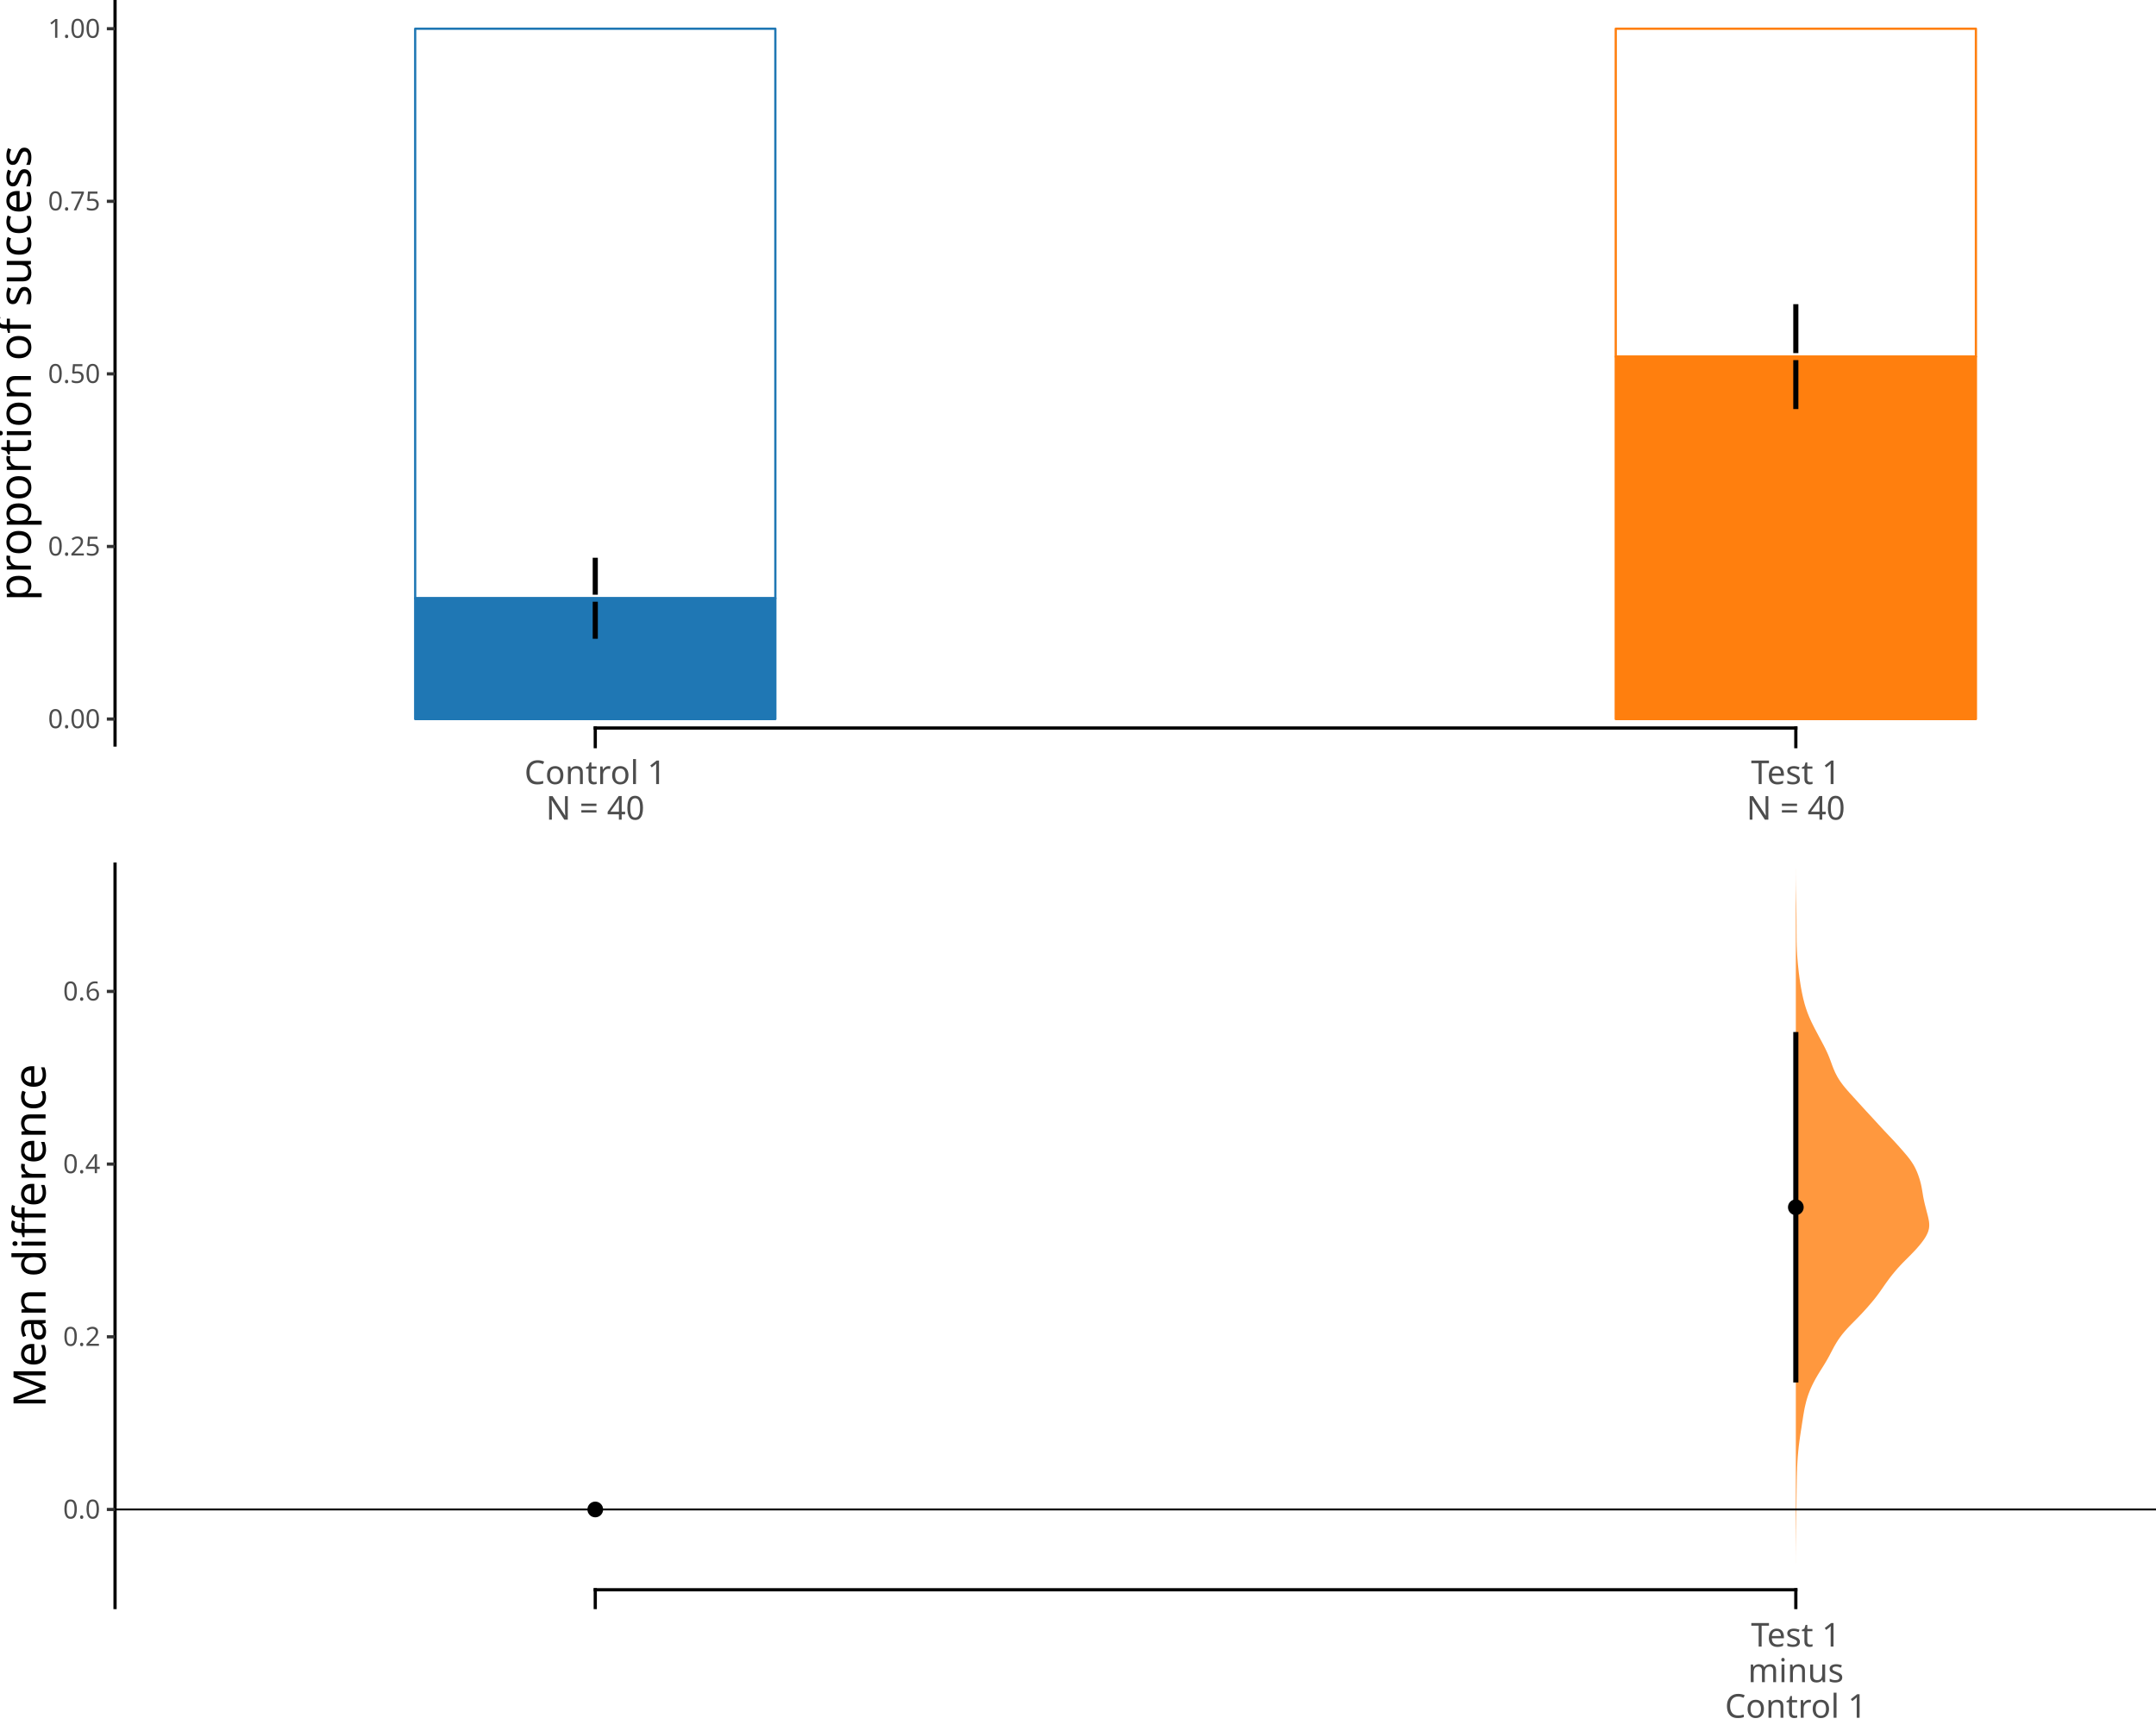
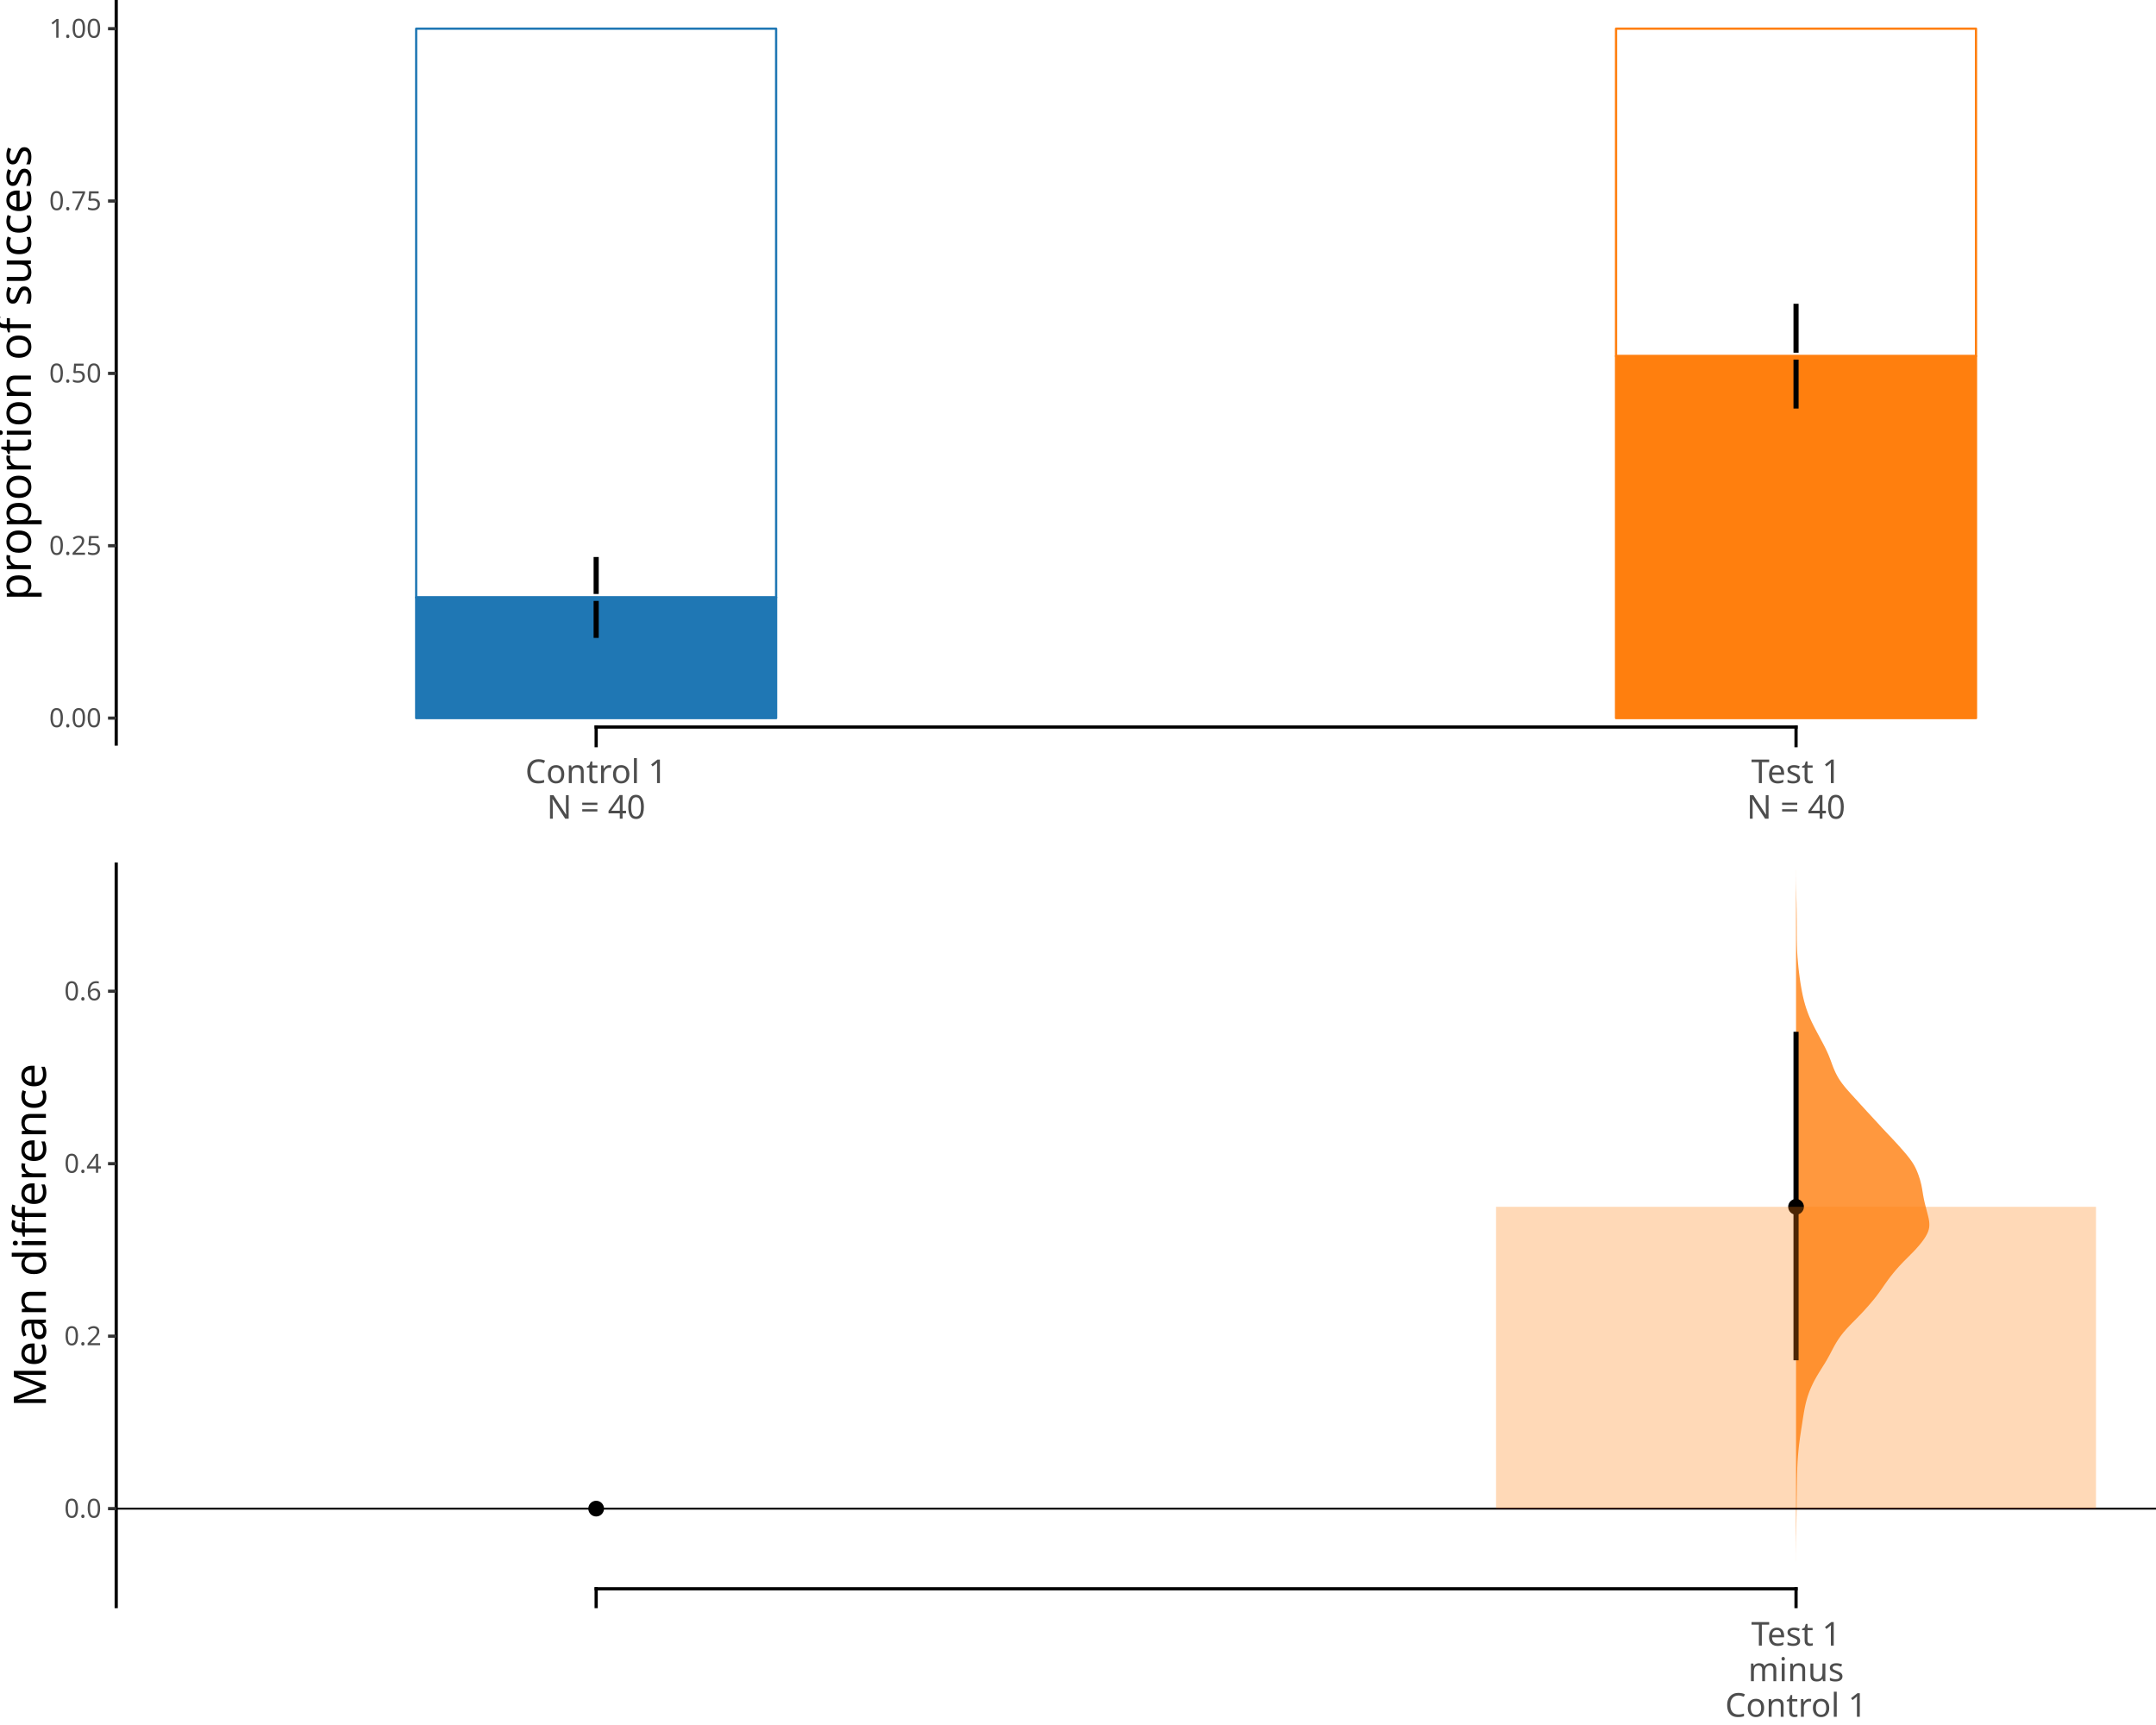
<svg xmlns="http://www.w3.org/2000/svg" class="svglite" data-engine-version="2.0" width="720.00pt" height="576.00pt" viewBox="0 0 720.00 576.00">
  <defs>
    <style type="text/css">
    .svglite line, .svglite polyline, .svglite polygon, .svglite path, .svglite rect, .svglite circle {
      fill: none;
      stroke: #000000;
      stroke-linecap: round;
      stroke-linejoin: round;
      stroke-miterlimit: 10.00;
    }
  </style>
  </defs>
  <rect width="100%" height="100%" style="stroke: none; fill: #FFFFFF;" />
  <defs>
    <clipPath id="cpMC4wMHw3MjAuMDB8MC4wMHw1NzYuMDA=">
      <rect x="0.00" y="0.00" width="720.00" height="576.00" />
    </clipPath>
  </defs>
  <g clip-path="url(#cpMC4wMHw3MjAuMDB8MC4wMHw1NzYuMDA=)">
</g>
  <defs>
    <clipPath id="cpMC4wMHw3MjAuMDB8MC4wMHwyODguMDA=">
-       <rect x="0.00" y="0.00" width="720.00" height="288.00" />
+       <rect x="0" y="0.00" width="720.00" height="288.00" />
    </clipPath>
  </defs>
  <g clip-path="url(#cpMC4wMHw3MjAuMDB8MC4wMHwyODguMDA=)">
-     <rect x="0.00" y="0.00" width="720.00" height="288.00" style="stroke-width: 1.07; stroke: #FFFFFF; fill: #FFFFFF;" />
+     <rect x="0" y="0.00" width="720.00" height="288.00" style="stroke-width: 1.07; stroke: #FFFFFF; fill: #FFFFFF;" />
  </g>
  <g clip-path="url(#cpMC4wMHw3MjAuMDB8MC4wMHw1NzYuMDA=)">
-     <rect x="38.42" y="0.00" width="681.58" height="249.32" style="stroke-width: 1.07; stroke: none; fill: #FFFFFF;" />
-     <polygon points="138.65,9.59 258.93,9.59 258.93,199.76 138.65,199.76 " style="stroke-width: 0.75; stroke: #1F77B4; fill: #FFFFFF;" />
-     <polygon points="539.58,9.59 659.86,9.59 659.86,119.08 539.58,119.08 " style="stroke-width: 0.75; stroke: #FF7F0E; fill: #FFFFFF;" />
-     <polygon points="138.65,199.76 258.93,199.76 258.93,240.10 138.65,240.10 " style="stroke-width: 0.75; stroke: #1F77B4; fill: #1F77B4;" />
-     <polygon points="539.58,119.08 659.86,119.08 659.86,240.10 539.58,240.10 " style="stroke-width: 0.75; stroke: #FF7F0E; fill: #FF7F0E;" />
-     <line x1="198.79" y1="197.74" x2="198.79" y2="187.09" style="stroke-width: 1.71; stroke-linecap: square;" />
-     <line x1="599.72" y1="117.06" x2="599.72" y2="102.43" style="stroke-width: 1.71; stroke-linecap: square;" />
-     <line x1="198.79" y1="201.78" x2="198.79" y2="212.43" style="stroke-width: 1.71; stroke-linecap: square;" />
-     <line x1="599.72" y1="121.10" x2="599.72" y2="135.73" style="stroke-width: 1.71; stroke-linecap: square;" />
-     <line x1="198.79" y1="243.09" x2="599.72" y2="243.09" style="stroke-width: 1.07; stroke-linecap: square;" />
-     <line x1="198.79" y1="243.09" x2="198.79" y2="249.32" style="stroke-width: 1.07; stroke-linecap: square;" />
-     <line x1="599.72" y1="243.09" x2="599.72" y2="249.32" style="stroke-width: 1.07; stroke-linecap: square;" />
-     <polyline points="38.42,249.32 38.42,0.00 " style="stroke-width: 1.07; stroke-linecap: butt;" />
-     <text x="33.49" y="243.13" text-anchor="end" style="font-size: 8.80px; fill: #4D4D4D; font-family: sans;" textLength="17.13px" lengthAdjust="spacingAndGlyphs">0.00</text>
-     <text x="33.49" y="185.50" text-anchor="end" style="font-size: 8.80px; fill: #4D4D4D; font-family: sans;" textLength="17.13px" lengthAdjust="spacingAndGlyphs">0.25</text>
-     <text x="33.49" y="127.87" text-anchor="end" style="font-size: 8.80px; fill: #4D4D4D; font-family: sans;" textLength="17.13px" lengthAdjust="spacingAndGlyphs">0.50</text>
-     <text x="33.49" y="70.24" text-anchor="end" style="font-size: 8.80px; fill: #4D4D4D; font-family: sans;" textLength="17.13px" lengthAdjust="spacingAndGlyphs">0.75</text>
-     <text x="33.49" y="12.62" text-anchor="end" style="font-size: 8.80px; fill: #4D4D4D; font-family: sans;" textLength="17.13px" lengthAdjust="spacingAndGlyphs">1.00</text>
-     <polyline points="35.68,240.10 38.42,240.10 " style="stroke-width: 1.07; stroke: #333333; stroke-linecap: butt;" />
-     <polyline points="35.68,182.47 38.42,182.47 " style="stroke-width: 1.07; stroke: #333333; stroke-linecap: butt;" />
-     <polyline points="35.68,124.84 38.42,124.84 " style="stroke-width: 1.07; stroke: #333333; stroke-linecap: butt;" />
-     <polyline points="35.68,67.22 38.42,67.22 " style="stroke-width: 1.07; stroke: #333333; stroke-linecap: butt;" />
-     <polyline points="35.68,9.59 38.42,9.59 " style="stroke-width: 1.07; stroke: #333333; stroke-linecap: butt;" />
-     <text x="198.79" y="261.82" text-anchor="middle" style="font-size: 11.00px; fill: #4D4D4D; font-family: sans;" textLength="44.64px" lengthAdjust="spacingAndGlyphs">Control 1</text>
-     <text x="198.79" y="273.70" text-anchor="middle" style="font-size: 11.00px; fill: #4D4D4D; font-family: sans;" textLength="32.72px" lengthAdjust="spacingAndGlyphs">N = 40</text>
-     <text x="599.72" y="261.82" text-anchor="middle" style="font-size: 11.00px; fill: #4D4D4D; font-family: sans;" textLength="30.57px" lengthAdjust="spacingAndGlyphs">Test 1</text>
-     <text x="599.72" y="273.70" text-anchor="middle" style="font-size: 11.00px; fill: #4D4D4D; font-family: sans;" textLength="32.72px" lengthAdjust="spacingAndGlyphs">N = 40</text>
-     <text transform="translate(10.32,124.66) rotate(-90)" text-anchor="middle" style="font-size: 15.00px; font-family: sans;" textLength="142.61px" lengthAdjust="spacingAndGlyphs">proportion of success</text>
+     <rect x="38.81" y="-0" width="681.19" height="248.99" style="stroke-width: 1.07; stroke: none; fill: #FFFFFF;" />
+     <polygon points="138.98,9.58 259.19,9.58 259.19,199.50 138.98,199.50 " style="stroke-width: 0.75; stroke: #1F77B4; fill: #FFFFFF;" />
+     <polygon points="539.68,9.58 659.89,9.58 659.89,118.92 539.68,118.92 " style="stroke-width: 0.75; stroke: #FF7F0E; fill: #FFFFFF;" />
+     <polygon points="138.98,199.50 259.19,199.50 259.19,239.78 138.98,239.78 " style="stroke-width: 0.75; stroke: #1F77B4; fill: #1F77B4;" />
+     <polygon points="539.68,118.92 659.89,118.92 659.89,239.78 539.68,239.78 " style="stroke-width: 0.75; stroke: #FF7F0E; fill: #FF7F0E;" />
+     <line x1="199.09" y1="197.48" x2="199.09" y2="186.84" style="stroke-width: 1.71; stroke-linecap: square;" />
+     <line x1="599.79" y1="116.91" x2="599.79" y2="102.29" style="stroke-width: 1.71; stroke-linecap: square;" />
+     <line x1="199.09" y1="201.51" x2="199.09" y2="212.15" style="stroke-width: 1.71; stroke-linecap: square;" />
+     <line x1="599.79" y1="120.94" x2="599.79" y2="135.56" style="stroke-width: 1.71; stroke-linecap: square;" />
+     <line x1="199.09" y1="242.77" x2="599.79" y2="242.77" style="stroke-width: 1.07; stroke-linecap: square;" />
+     <line x1="199.09" y1="242.77" x2="199.09" y2="248.99" style="stroke-width: 1.07; stroke-linecap: square;" />
+     <line x1="599.79" y1="242.77" x2="599.79" y2="248.99" style="stroke-width: 1.07; stroke-linecap: square;" />
+     <polyline points="38.81,248.99 38.81,0.00 " style="stroke-width: 1.07; stroke-linecap: butt;" />
+     <text x="33.88" y="242.81" text-anchor="end" style="font-size: 8.80px; fill: #4D4D4D; font-family: sans;" textLength="17.13px" lengthAdjust="spacingAndGlyphs">0.00</text>
+     <text x="33.88" y="185.26" text-anchor="end" style="font-size: 8.80px; fill: #4D4D4D; font-family: sans;" textLength="17.13px" lengthAdjust="spacingAndGlyphs">0.25</text>
+     <text x="33.88" y="127.71" text-anchor="end" style="font-size: 8.80px; fill: #4D4D4D; font-family: sans;" textLength="17.13px" lengthAdjust="spacingAndGlyphs">0.50</text>
+     <text x="33.88" y="70.16" text-anchor="end" style="font-size: 8.80px; fill: #4D4D4D; font-family: sans;" textLength="17.13px" lengthAdjust="spacingAndGlyphs">0.75</text>
+     <text x="33.88" y="12.60" text-anchor="end" style="font-size: 8.80px; fill: #4D4D4D; font-family: sans;" textLength="17.13px" lengthAdjust="spacingAndGlyphs">1.00</text>
+     <polyline points="36.07,239.78 38.81,239.78 " style="stroke-width: 1.07; stroke: #333333; stroke-linecap: butt;" />
+     <polyline points="36.07,182.23 38.81,182.23 " style="stroke-width: 1.07; stroke: #333333; stroke-linecap: butt;" />
+     <polyline points="36.07,124.68 38.81,124.68 " style="stroke-width: 1.07; stroke: #333333; stroke-linecap: butt;" />
+     <polyline points="36.07,67.13 38.81,67.13 " style="stroke-width: 1.07; stroke: #333333; stroke-linecap: butt;" />
+     <polyline points="36.07,9.58 38.81,9.58 " style="stroke-width: 1.07; stroke: #333333; stroke-linecap: butt;" />
+     <text x="199.09" y="261.49" text-anchor="middle" style="font-size: 11.00px; fill: #4D4D4D; font-family: sans;" textLength="44.64px" lengthAdjust="spacingAndGlyphs">Control 1</text>
+     <text x="199.09" y="273.37" text-anchor="middle" style="font-size: 11.00px; fill: #4D4D4D; font-family: sans;" textLength="32.72px" lengthAdjust="spacingAndGlyphs">N = 40</text>
+     <text x="599.79" y="261.49" text-anchor="middle" style="font-size: 11.00px; fill: #4D4D4D; font-family: sans;" textLength="30.57px" lengthAdjust="spacingAndGlyphs">Test 1</text>
+     <text x="599.79" y="273.37" text-anchor="middle" style="font-size: 11.00px; fill: #4D4D4D; font-family: sans;" textLength="32.72px" lengthAdjust="spacingAndGlyphs">N = 40</text>
+     <text transform="translate(10.32,124.50) rotate(-90)" text-anchor="middle" style="font-size: 15.00px; font-family: sans;" textLength="142.61px" lengthAdjust="spacingAndGlyphs">proportion of success</text>
  </g>
  <defs>
    <clipPath id="cpMC4wMHw3MjAuMDB8Mjg4LjAwfDU3Ni4wMA==">
      <rect x="0" y="288.00" width="720.00" height="288.00" />
    </clipPath>
  </defs>
  <g clip-path="url(#cpMC4wMHw3MjAuMDB8Mjg4LjAwfDU3Ni4wMA==)">
    <rect x="0" y="288.00" width="720.00" height="288.00" style="stroke-width: 1.07; stroke: #FFFFFF; fill: #FFFFFF;" />
  </g>
  <g clip-path="url(#cpMC4wMHw3MjAuMDB8MC4wMHw1NzYuMDA=)">
</g>
  <defs>
-     <clipPath id="cpMzguNDJ8NzIwLjAwfDI4OC4wMHw1MzcuMzI=">
-       <rect x="38.42" y="288.00" width="681.58" height="249.32" />
+     <clipPath id="cpMzguODF8NzIwLjAwfDI4OC4wMHw1MzYuOTk=">
+       <rect x="38.81" y="288.00" width="681.19" height="248.99" />
    </clipPath>
  </defs>
-   <g clip-path="url(#cpMzguNDJ8NzIwLjAwfDI4OC4wMHw1MzcuMzI=)">
-     <rect x="38.42" y="288.00" width="681.58" height="249.32" style="stroke-width: 1.07; stroke: none; fill: #FFFFFF;" />
-     <polygon points="599.72,525.45 599.72,524.98 599.72,524.52 599.72,524.05 599.72,523.59 599.72,523.12 599.72,522.66 599.72,522.19 599.73,521.73 599.73,521.26 599.73,520.80 599.73,520.33 599.73,519.87 599.73,519.41 599.74,518.94 599.74,518.48 599.74,518.01 599.75,517.55 599.75,517.08 599.75,516.62 599.76,516.15 599.76,515.69 599.77,515.22 599.77,514.76 599.78,514.29 599.78,513.83 599.79,513.36 599.79,512.90 599.80,512.44 599.80,511.97 599.81,511.51 599.81,511.04 599.82,510.58 599.83,510.11 599.83,509.65 599.84,509.18 599.84,508.72 599.85,508.25 599.85,507.79 599.86,507.32 599.87,506.86 599.87,506.39 599.88,505.93 599.88,505.47 599.89,505.00 599.89,504.54 599.90,504.07 599.91,503.61 599.91,503.14 599.92,502.68 599.92,502.21 599.93,501.75 599.94,501.28 599.94,500.82 599.95,500.35 599.95,499.89 599.96,499.42 599.96,498.96 599.97,498.50 599.98,498.03 599.98,497.57 599.99,497.10 600.00,496.64 600.00,496.17 600.01,495.71 600.02,495.24 600.03,494.78 600.03,494.31 600.04,493.85 600.05,493.38 600.06,492.92 600.08,492.45 600.09,491.99 600.10,491.53 600.12,491.06 600.14,490.60 600.15,490.13 600.17,489.67 600.20,489.20 600.22,488.74 600.25,488.27 600.27,487.81 600.31,487.34 600.34,486.88 600.37,486.41 600.41,485.95 600.45,485.48 600.49,485.02 600.53,484.56 600.58,484.09 600.63,483.63 600.68,483.16 600.73,482.70 600.79,482.23 600.85,481.77 600.91,481.30 600.97,480.84 601.04,480.37 601.10,479.91 601.17,479.44 601.24,478.98 601.31,478.51 601.38,478.05 601.45,477.59 601.53,477.12 601.60,476.66 601.67,476.19 601.74,475.73 601.81,475.26 601.88,474.80 601.96,474.33 602.03,473.87 602.10,473.40 602.17,472.94 602.25,472.47 602.33,472.01 602.41,471.54 602.49,471.08 602.58,470.62 602.67,470.15 602.77,469.69 602.88,469.22 602.99,468.76 603.10,468.29 603.22,467.83 603.35,467.36 603.49,466.90 603.64,466.43 603.79,465.97 603.95,465.50 604.13,465.04 604.31,464.57 604.49,464.11 604.69,463.64 604.90,463.18 605.11,462.72 605.34,462.25 605.57,461.79 605.81,461.32 606.06,460.86 606.31,460.39 606.58,459.93 606.85,459.46 607.12,459.00 607.41,458.53 607.69,458.07 607.98,457.60 608.28,457.14 608.57,456.67 608.86,456.21 609.15,455.75 609.43,455.28 609.71,454.82 609.99,454.35 610.25,453.89 610.51,453.42 610.77,452.96 611.02,452.49 611.26,452.03 611.50,451.56 611.75,451.10 611.99,450.63 612.24,450.17 612.49,449.70 612.75,449.24 613.02,448.78 613.30,448.31 613.59,447.85 613.89,447.38 614.21,446.92 614.54,446.45 614.89,445.99 615.25,445.52 615.63,445.06 616.02,444.59 616.43,444.13 616.85,443.66 617.28,443.20 617.72,442.73 618.17,442.27 618.63,441.81 619.09,441.34 619.55,440.88 620.00,440.41 620.46,439.95 620.91,439.48 621.35,439.02 621.79,438.55 622.22,438.09 622.65,437.62 623.07,437.16 623.49,436.69 623.89,436.23 624.30,435.76 624.70,435.30 625.09,434.84 625.48,434.37 625.86,433.91 626.23,433.44 626.59,432.98 626.94,432.51 627.29,432.05 627.63,431.58 627.96,431.12 628.28,430.65 628.61,430.19 628.93,429.72 629.25,429.26 629.58,428.79 629.90,428.33 630.24,427.87 630.58,427.40 630.92,426.94 631.28,426.47 631.64,426.01 632.01,425.54 632.39,425.08 632.78,424.61 633.17,424.15 633.58,423.68 633.99,423.22 634.42,422.75 634.85,422.29 635.29,421.82 635.75,421.36 636.20,420.90 636.67,420.43 637.13,419.97 637.60,419.50 638.06,419.04 638.51,418.57 638.96,418.11 639.40,417.64 639.83,417.18 640.25,416.71 640.65,416.25 641.05,415.78 641.42,415.32 641.79,414.85 642.14,414.39 642.47,413.93 642.78,413.46 643.07,413.00 643.33,412.53 643.56,412.07 643.77,411.60 643.94,411.14 644.07,410.67 644.18,410.21 644.24,409.74 644.27,409.28 644.27,408.81 644.24,408.35 644.19,407.88 644.11,407.42 644.02,406.96 643.92,406.49 643.81,406.03 643.69,405.56 643.57,405.10 643.45,404.63 643.33,404.17 643.21,403.70 643.09,403.24 642.97,402.77 642.85,402.31 642.74,401.84 642.63,401.38 642.53,400.91 642.43,400.45 642.34,399.99 642.25,399.52 642.17,399.06 642.10,398.59 642.02,398.13 641.94,397.66 641.86,397.20 641.78,396.73 641.69,396.27 641.59,395.80 641.49,395.34 641.37,394.87 641.25,394.41 641.11,393.94 640.97,393.48 640.82,393.02 640.66,392.55 640.49,392.09 640.31,391.62 640.12,391.16 639.91,390.69 639.70,390.23 639.46,389.76 639.21,389.30 638.94,388.83 638.65,388.37 638.34,387.90 638.02,387.44 637.68,386.97 637.32,386.51 636.95,386.05 636.56,385.58 636.17,385.12 635.77,384.65 635.37,384.19 634.96,383.72 634.55,383.26 634.14,382.79 633.72,382.33 633.30,381.86 632.87,381.40 632.44,380.93 632.01,380.47 631.57,380.00 631.13,379.54 630.69,379.08 630.25,378.61 629.81,378.15 629.37,377.68 628.94,377.22 628.51,376.75 628.08,376.29 627.65,375.82 627.22,375.36 626.80,374.89 626.37,374.43 625.94,373.96 625.52,373.50 625.09,373.03 624.66,372.57 624.23,372.11 623.80,371.64 623.37,371.18 622.94,370.71 622.52,370.25 622.09,369.78 621.67,369.32 621.25,368.85 620.82,368.39 620.40,367.92 619.98,367.46 619.56,366.99 619.13,366.53 618.71,366.06 618.29,365.60 617.87,365.14 617.45,364.67 617.04,364.21 616.64,363.74 616.24,363.28 615.86,362.81 615.49,362.35 615.14,361.88 614.80,361.42 614.47,360.95 614.17,360.49 613.88,360.02 613.60,359.56 613.35,359.09 613.11,358.63 612.88,358.17 612.67,357.70 612.47,357.24 612.27,356.77 612.09,356.31 611.91,355.84 611.74,355.38 611.57,354.91 611.40,354.45 611.23,353.98 611.05,353.52 610.87,353.05 610.68,352.59 610.49,352.12 610.28,351.66 610.07,351.20 609.85,350.73 609.63,350.27 609.40,349.80 609.16,349.34 608.92,348.87 608.67,348.41 608.43,347.94 608.18,347.48 607.93,347.01 607.68,346.55 607.43,346.08 607.19,345.62 606.94,345.15 606.69,344.69 606.45,344.22 606.20,343.76 605.96,343.30 605.72,342.83 605.49,342.37 605.26,341.90 605.03,341.44 604.81,340.97 604.60,340.51 604.39,340.04 604.19,339.58 604.00,339.11 603.81,338.65 603.63,338.18 603.46,337.72 603.30,337.25 603.14,336.79 602.99,336.33 602.85,335.86 602.71,335.40 602.58,334.93 602.46,334.47 602.34,334.00 602.22,333.54 602.11,333.07 602.01,332.61 601.91,332.14 601.81,331.68 601.72,331.21 601.63,330.75 601.54,330.28 601.46,329.82 601.38,329.36 601.30,328.89 601.23,328.43 601.16,327.96 601.09,327.50 601.02,327.03 600.95,326.57 600.89,326.10 600.83,325.64 600.77,325.17 600.71,324.71 600.66,324.24 600.61,323.78 600.56,323.31 600.51,322.85 600.46,322.39 600.41,321.92 600.37,321.46 600.33,320.99 600.29,320.53 600.25,320.06 600.22,319.60 600.18,319.13 600.15,318.67 600.13,318.20 600.10,317.74 600.08,317.27 600.06,316.81 600.04,316.34 600.02,315.88 600.01,315.42 600.00,314.95 599.99,314.49 599.98,314.02 599.98,313.56 599.97,313.09 599.97,312.63 599.97,312.16 599.96,311.70 599.96,311.23 599.96,310.77 599.96,310.30 599.96,309.84 599.96,309.37 599.96,308.91 599.95,308.45 599.95,307.98 599.95,307.52 599.95,307.05 599.94,306.59 599.94,306.12 599.93,305.66 599.93,305.19 599.92,304.73 599.91,304.26 599.91,303.80 599.90,303.33 599.89,302.87 599.89,302.40 599.88,301.94 599.87,301.48 599.86,301.01 599.85,300.55 599.84,300.08 599.83,299.62 599.83,299.15 599.82,298.69 599.81,298.22 599.80,297.76 599.79,297.29 599.78,296.83 599.78,296.36 599.77,295.90 599.76,295.43 599.76,294.97 599.75,294.51 599.75,294.04 599.74,293.58 599.74,293.11 599.74,292.65 599.73,292.18 599.73,291.72 599.73,291.25 599.73,290.79 599.73,290.32 599.72,289.86 599.72,289.39 599.72,288.93 599.72,288.46 599.72,288.00 " style="stroke-width: 0.75; stroke: none; fill: #FF7F0E; fill-opacity: 0.80;" />
-     <line x1="599.72" y1="460.78" x2="599.72" y2="345.45" style="stroke-width: 1.71; stroke-linecap: square;" />
-     <circle cx="599.72" cy="403.12" r="2.25" style="stroke-width: 0.75; fill: #000000;" />
-     <line x1="198.79" y1="504.03" x2="198.79" y2="504.03" style="stroke-width: 1.71; stroke-linecap: square;" />
-     <circle cx="198.79" cy="504.03" r="2.25" style="stroke-width: 0.75; fill: #000000;" />
-     <line x1="198.79" y1="530.84" x2="599.72" y2="530.84" style="stroke-width: 1.07; stroke-linecap: square;" />
-     <line x1="198.79" y1="530.84" x2="198.79" y2="537.32" style="stroke-width: 1.07; stroke-linecap: square;" />
-     <line x1="599.72" y1="530.84" x2="599.72" y2="537.32" style="stroke-width: 1.07; stroke-linecap: square;" />
-     <line x1="38.42" y1="504.03" x2="720.00" y2="504.03" style="stroke-width: 0.64; stroke-linecap: butt;" />
+   <g clip-path="url(#cpMzguODF8NzIwLjAwfDI4OC4wMHw1MzYuOTk=)">
+     <rect x="38.81" y="288.00" width="681.19" height="248.99" style="stroke-width: 1.07; stroke: none; fill: #FFFFFF;" />
+     <polygon points="599.79,525.13 599.79,524.67 599.79,524.21 599.79,523.74 599.79,523.28 599.79,522.81 599.79,522.35 599.79,521.89 599.79,521.42 599.80,520.96 599.80,520.49 599.80,520.03 599.80,519.57 599.80,519.10 599.80,518.64 599.81,518.17 599.81,517.71 599.81,517.24 599.82,516.78 599.82,516.32 599.83,515.85 599.83,515.39 599.83,514.92 599.84,514.46 599.84,514.00 599.85,513.53 599.85,513.07 599.86,512.60 599.87,512.14 599.87,511.68 599.88,511.21 599.88,510.75 599.89,510.28 599.89,509.82 599.90,509.36 599.90,508.89 599.91,508.43 599.92,507.96 599.92,507.50 599.93,507.04 599.93,506.57 599.94,506.11 599.95,505.64 599.95,505.18 599.96,504.72 599.96,504.25 599.97,503.79 599.97,503.32 599.98,502.86 599.99,502.39 599.99,501.93 600.00,501.47 600.00,501.00 600.01,500.54 600.01,500.07 600.02,499.61 600.03,499.15 600.03,498.68 600.04,498.22 600.05,497.75 600.05,497.29 600.06,496.83 600.06,496.36 600.07,495.90 600.08,495.43 600.09,494.97 600.09,494.51 600.10,494.04 600.11,493.58 600.12,493.11 600.13,492.65 600.14,492.19 600.16,491.72 600.17,491.26 600.19,490.79 600.20,490.33 600.22,489.87 600.24,489.40 600.26,488.94 600.29,488.47 600.31,488.01 600.34,487.55 600.37,487.08 600.41,486.62 600.44,486.15 600.48,485.69 600.52,485.22 600.56,484.76 600.60,484.30 600.65,483.83 600.70,483.37 600.75,482.90 600.80,482.44 600.86,481.98 600.92,481.51 600.98,481.05 601.04,480.58 601.10,480.12 601.17,479.66 601.24,479.19 601.31,478.73 601.38,478.26 601.45,477.80 601.52,477.34 601.59,476.87 601.67,476.41 601.74,475.94 601.81,475.48 601.88,475.02 601.95,474.55 602.02,474.09 602.09,473.62 602.17,473.16 602.24,472.70 602.32,472.23 602.39,471.77 602.48,471.30 602.56,470.84 602.65,470.37 602.74,469.91 602.84,469.45 602.94,468.98 603.05,468.52 603.17,468.05 603.29,467.59 603.42,467.13 603.56,466.66 603.70,466.20 603.86,465.73 604.02,465.27 604.19,464.81 604.37,464.34 604.56,463.88 604.76,463.41 604.96,462.95 605.18,462.49 605.40,462.02 605.63,461.56 605.87,461.09 606.12,460.63 606.38,460.17 606.64,459.70 606.91,459.24 607.19,458.77 607.47,458.31 607.76,457.85 608.05,457.38 608.34,456.92 608.63,456.45 608.92,455.99 609.21,455.53 609.50,455.06 609.77,454.60 610.05,454.13 610.31,453.67 610.57,453.20 610.83,452.74 611.08,452.28 611.32,451.81 611.56,451.35 611.81,450.88 612.05,450.42 612.30,449.96 612.55,449.49 612.81,449.03 613.08,448.56 613.36,448.10 613.65,447.64 613.95,447.17 614.27,446.71 614.60,446.24 614.95,445.78 615.31,445.32 615.68,444.85 616.08,444.39 616.48,443.92 616.90,443.46 617.34,443.00 617.78,442.53 618.23,442.07 618.69,441.60 619.14,441.14 619.60,440.68 620.06,440.21 620.51,439.75 620.96,439.28 621.41,438.82 621.85,438.35 622.28,437.89 622.70,437.43 623.12,436.96 623.54,436.50 623.95,436.03 624.35,435.57 624.75,435.11 625.14,434.64 625.53,434.18 625.91,433.71 626.28,433.25 626.64,432.79 626.99,432.32 627.34,431.86 627.68,431.39 628.01,430.93 628.34,430.47 628.66,430.00 628.98,429.54 629.30,429.07 629.62,428.61 629.95,428.15 630.28,427.68 630.62,427.22 630.97,426.75 631.32,426.29 631.69,425.83 632.06,425.36 632.44,424.90 632.82,424.43 633.22,423.97 633.62,423.51 634.04,423.04 634.46,422.58 634.90,422.11 635.34,421.65 635.79,421.18 636.25,420.72 636.71,420.26 637.17,419.79 637.64,419.33 638.10,418.86 638.56,418.40 639.01,417.94 639.45,417.47 639.88,417.01 640.29,416.54 640.70,416.08 641.09,415.62 641.47,415.15 641.83,414.69 642.18,414.22 642.51,413.76 642.82,413.30 643.11,412.83 643.37,412.37 643.61,411.90 643.81,411.44 643.98,410.98 644.12,410.51 644.22,410.05 644.28,409.58 644.31,409.12 644.31,408.66 644.28,408.19 644.23,407.73 644.15,407.26 644.07,406.80 643.96,406.33 643.85,405.87 643.73,405.41 643.61,404.94 643.49,404.48 643.37,404.01 643.25,403.55 643.13,403.09 643.01,402.62 642.89,402.16 642.78,401.69 642.67,401.23 642.57,400.77 642.47,400.30 642.38,399.84 642.30,399.37 642.21,398.91 642.14,398.45 642.06,397.98 641.98,397.52 641.91,397.05 641.82,396.59 641.73,396.13 641.64,395.66 641.53,395.20 641.41,394.73 641.29,394.27 641.16,393.81 641.01,393.34 640.86,392.88 640.70,392.41 640.53,391.95 640.35,391.49 640.16,391.02 639.96,390.56 639.74,390.09 639.51,389.63 639.26,389.16 638.99,388.70 638.70,388.24 638.39,387.77 638.06,387.31 637.72,386.84 637.36,386.38 636.99,385.92 636.61,385.45 636.22,384.99 635.82,384.52 635.42,384.06 635.01,383.60 634.60,383.13 634.18,382.67 633.77,382.20 633.34,381.74 632.92,381.28 632.49,380.81 632.05,380.35 631.62,379.88 631.18,379.42 630.74,378.96 630.30,378.49 629.86,378.03 629.42,377.56 628.99,377.10 628.55,376.64 628.13,376.17 627.70,375.71 627.27,375.24 626.85,374.78 626.42,374.31 625.99,373.85 625.57,373.39 625.14,372.92 624.71,372.46 624.28,371.99 623.85,371.53 623.42,371.07 623.00,370.60 622.57,370.14 622.15,369.67 621.72,369.21 621.30,368.75 620.88,368.28 620.46,367.82 620.04,367.35 619.61,366.89 619.19,366.43 618.77,365.96 618.34,365.50 617.92,365.03 617.51,364.57 617.10,364.11 616.69,363.64 616.30,363.18 615.91,362.71 615.55,362.25 615.19,361.79 614.85,361.32 614.53,360.86 614.22,360.39 613.93,359.93 613.66,359.46 613.41,359.00 613.17,358.54 612.94,358.07 612.73,357.61 612.53,357.14 612.33,356.68 612.15,356.22 611.97,355.75 611.80,355.29 611.63,354.82 611.46,354.36 611.29,353.90 611.11,353.43 610.93,352.97 610.74,352.50 610.55,352.04 610.34,351.58 610.13,351.11 609.91,350.65 609.69,350.18 609.46,349.72 609.22,349.26 608.98,348.79 608.74,348.33 608.49,347.86 608.24,347.40 607.99,346.94 607.75,346.47 607.50,346.01 607.25,345.54 607.00,345.08 606.75,344.62 606.51,344.15 606.26,343.69 606.02,343.22 605.78,342.76 605.55,342.29 605.32,341.83 605.09,341.37 604.87,340.90 604.66,340.44 604.45,339.97 604.25,339.51 604.06,339.05 603.88,338.58 603.70,338.12 603.53,337.65 603.37,337.19 603.21,336.73 603.06,336.26 602.91,335.80 602.78,335.33 602.65,334.87 602.52,334.41 602.40,333.94 602.29,333.48 602.18,333.01 602.07,332.55 601.97,332.09 601.88,331.62 601.78,331.16 601.70,330.69 601.61,330.23 601.53,329.77 601.45,329.30 601.37,328.84 601.29,328.37 601.22,327.91 601.15,327.44 601.09,326.98 601.02,326.52 600.96,326.05 600.90,325.59 600.84,325.12 600.78,324.66 600.73,324.20 600.67,323.73 600.62,323.27 600.57,322.80 600.53,322.34 600.48,321.88 600.44,321.41 600.40,320.95 600.36,320.48 600.32,320.02 600.28,319.56 600.25,319.09 600.22,318.63 600.19,318.16 600.17,317.70 600.14,317.24 600.12,316.77 600.11,316.31 600.09,315.84 600.08,315.38 600.07,314.92 600.06,314.45 600.05,313.99 600.04,313.52 600.04,313.06 600.04,312.60 600.03,312.13 600.03,311.67 600.03,311.20 600.03,310.74 600.03,310.27 600.03,309.81 600.03,309.35 600.02,308.88 600.02,308.42 600.02,307.95 600.02,307.49 600.01,307.03 600.01,306.56 600.00,306.10 600.00,305.63 599.99,305.17 599.99,304.71 599.98,304.24 599.98,303.78 599.97,303.31 599.96,302.85 599.95,302.39 599.95,301.92 599.94,301.46 599.93,300.99 599.92,300.53 599.91,300.07 599.90,299.60 599.89,299.14 599.88,298.67 599.88,298.21 599.87,297.75 599.86,297.28 599.85,296.82 599.84,296.35 599.84,295.89 599.83,295.42 599.82,294.96 599.82,294.50 599.81,294.03 599.81,293.57 599.81,293.10 599.80,292.64 599.80,292.18 599.80,291.71 599.80,291.25 599.80,290.78 599.79,290.32 599.79,289.86 599.79,289.39 599.79,288.93 599.79,288.46 599.79,288.00 " style="stroke-width: 0.75; stroke: none; fill: #FF7F0E; fill-opacity: 0.80;" />
+     <line x1="599.79" y1="453.36" x2="599.79" y2="345.38" style="stroke-width: 1.71; stroke-linecap: square;" />
+     <circle cx="599.79" cy="402.97" r="2.25" style="stroke-width: 0.75; fill: #000000;" />
+     <line x1="199.09" y1="503.75" x2="199.09" y2="503.75" style="stroke-width: 1.71; stroke-linecap: square;" />
+     <circle cx="199.09" cy="503.75" r="2.25" style="stroke-width: 0.75; fill: #000000;" />
+     <line x1="199.09" y1="530.52" x2="599.79" y2="530.52" style="stroke-width: 1.07; stroke-linecap: square;" />
+     <line x1="199.09" y1="530.52" x2="199.09" y2="536.99" style="stroke-width: 1.07; stroke-linecap: square;" />
+     <line x1="599.79" y1="530.52" x2="599.79" y2="536.99" style="stroke-width: 1.07; stroke-linecap: square;" />
+     <line x1="38.81" y1="503.75" x2="720.00" y2="503.75" style="stroke-width: 0.64; stroke-linecap: butt;" />
+     <rect x="499.61" y="402.97" width="200.35" height="100.78" style="stroke-width: 1.07; stroke: none; stroke-linecap: butt; stroke-linejoin: miter; fill: #FF7F0E; fill-opacity: 0.30;" />
  </g>
  <g clip-path="url(#cpMC4wMHw3MjAuMDB8MC4wMHw1NzYuMDA=)">
-     <polyline points="38.42,537.32 38.42,288.00 " style="stroke-width: 1.07; stroke-linecap: butt;" />
-     <text x="33.49" y="507.06" text-anchor="end" style="font-size: 8.80px; fill: #4D4D4D; font-family: sans;" textLength="12.23px" lengthAdjust="spacingAndGlyphs">0.0</text>
-     <text x="33.49" y="449.40" text-anchor="end" style="font-size: 8.80px; fill: #4D4D4D; font-family: sans;" textLength="12.23px" lengthAdjust="spacingAndGlyphs">0.2</text>
-     <text x="33.49" y="391.73" text-anchor="end" style="font-size: 8.80px; fill: #4D4D4D; font-family: sans;" textLength="12.23px" lengthAdjust="spacingAndGlyphs">0.4</text>
-     <text x="33.49" y="334.07" text-anchor="end" style="font-size: 8.80px; fill: #4D4D4D; font-family: sans;" textLength="12.23px" lengthAdjust="spacingAndGlyphs">0.6</text>
-     <polyline points="35.68,504.03 38.42,504.03 " style="stroke-width: 1.07; stroke: #333333; stroke-linecap: butt;" />
-     <polyline points="35.68,446.37 38.42,446.37 " style="stroke-width: 1.07; stroke: #333333; stroke-linecap: butt;" />
-     <polyline points="35.68,388.70 38.42,388.70 " style="stroke-width: 1.07; stroke: #333333; stroke-linecap: butt;" />
-     <polyline points="35.68,331.04 38.42,331.04 " style="stroke-width: 1.07; stroke: #333333; stroke-linecap: butt;" />
-     <text x="599.72" y="549.82" text-anchor="middle" style="font-size: 11.00px; fill: #4D4D4D; font-family: sans;" textLength="30.57px" lengthAdjust="spacingAndGlyphs">Test 1</text>
-     <text x="599.72" y="561.70" text-anchor="middle" style="font-size: 11.00px; fill: #4D4D4D; font-family: sans;" textLength="29.35px" lengthAdjust="spacingAndGlyphs">minus</text>
-     <text x="599.72" y="573.58" text-anchor="middle" style="font-size: 11.00px; fill: #4D4D4D; font-family: sans;" textLength="44.64px" lengthAdjust="spacingAndGlyphs">Control 1</text>
-     <text transform="translate(15.22,412.66) rotate(-90)" text-anchor="middle" style="font-size: 15.00px; font-family: sans;" textLength="107.58px" lengthAdjust="spacingAndGlyphs">Mean difference</text>
+     <polyline points="38.81,536.99 38.81,288.00 " style="stroke-width: 1.07; stroke-linecap: butt;" />
+     <text x="33.88" y="506.78" text-anchor="end" style="font-size: 8.80px; fill: #4D4D4D; font-family: sans;" textLength="12.23px" lengthAdjust="spacingAndGlyphs">0.0</text>
+     <text x="33.88" y="449.19" text-anchor="end" style="font-size: 8.80px; fill: #4D4D4D; font-family: sans;" textLength="12.23px" lengthAdjust="spacingAndGlyphs">0.2</text>
+     <text x="33.88" y="391.60" text-anchor="end" style="font-size: 8.80px; fill: #4D4D4D; font-family: sans;" textLength="12.23px" lengthAdjust="spacingAndGlyphs">0.4</text>
+     <text x="33.88" y="334.01" text-anchor="end" style="font-size: 8.80px; fill: #4D4D4D; font-family: sans;" textLength="12.23px" lengthAdjust="spacingAndGlyphs">0.6</text>
+     <polyline points="36.07,503.75 38.81,503.75 " style="stroke-width: 1.07; stroke: #333333; stroke-linecap: butt;" />
+     <polyline points="36.07,446.16 38.81,446.16 " style="stroke-width: 1.07; stroke: #333333; stroke-linecap: butt;" />
+     <polyline points="36.07,388.57 38.81,388.57 " style="stroke-width: 1.07; stroke: #333333; stroke-linecap: butt;" />
+     <polyline points="36.07,330.98 38.81,330.98 " style="stroke-width: 1.07; stroke: #333333; stroke-linecap: butt;" />
+     <text x="599.79" y="549.49" text-anchor="middle" style="font-size: 11.00px; fill: #4D4D4D; font-family: sans;" textLength="30.57px" lengthAdjust="spacingAndGlyphs">Test 1</text>
+     <text x="599.79" y="561.37" text-anchor="middle" style="font-size: 11.00px; fill: #4D4D4D; font-family: sans;" textLength="29.35px" lengthAdjust="spacingAndGlyphs">minus</text>
+     <text x="599.79" y="573.25" text-anchor="middle" style="font-size: 11.00px; fill: #4D4D4D; font-family: sans;" textLength="44.64px" lengthAdjust="spacingAndGlyphs">Control 1</text>
+     <text transform="translate(15.33,412.50) rotate(-90)" text-anchor="middle" style="font-size: 15.00px; font-family: sans;" textLength="107.58px" lengthAdjust="spacingAndGlyphs">Mean difference</text>
  </g>
</svg>
